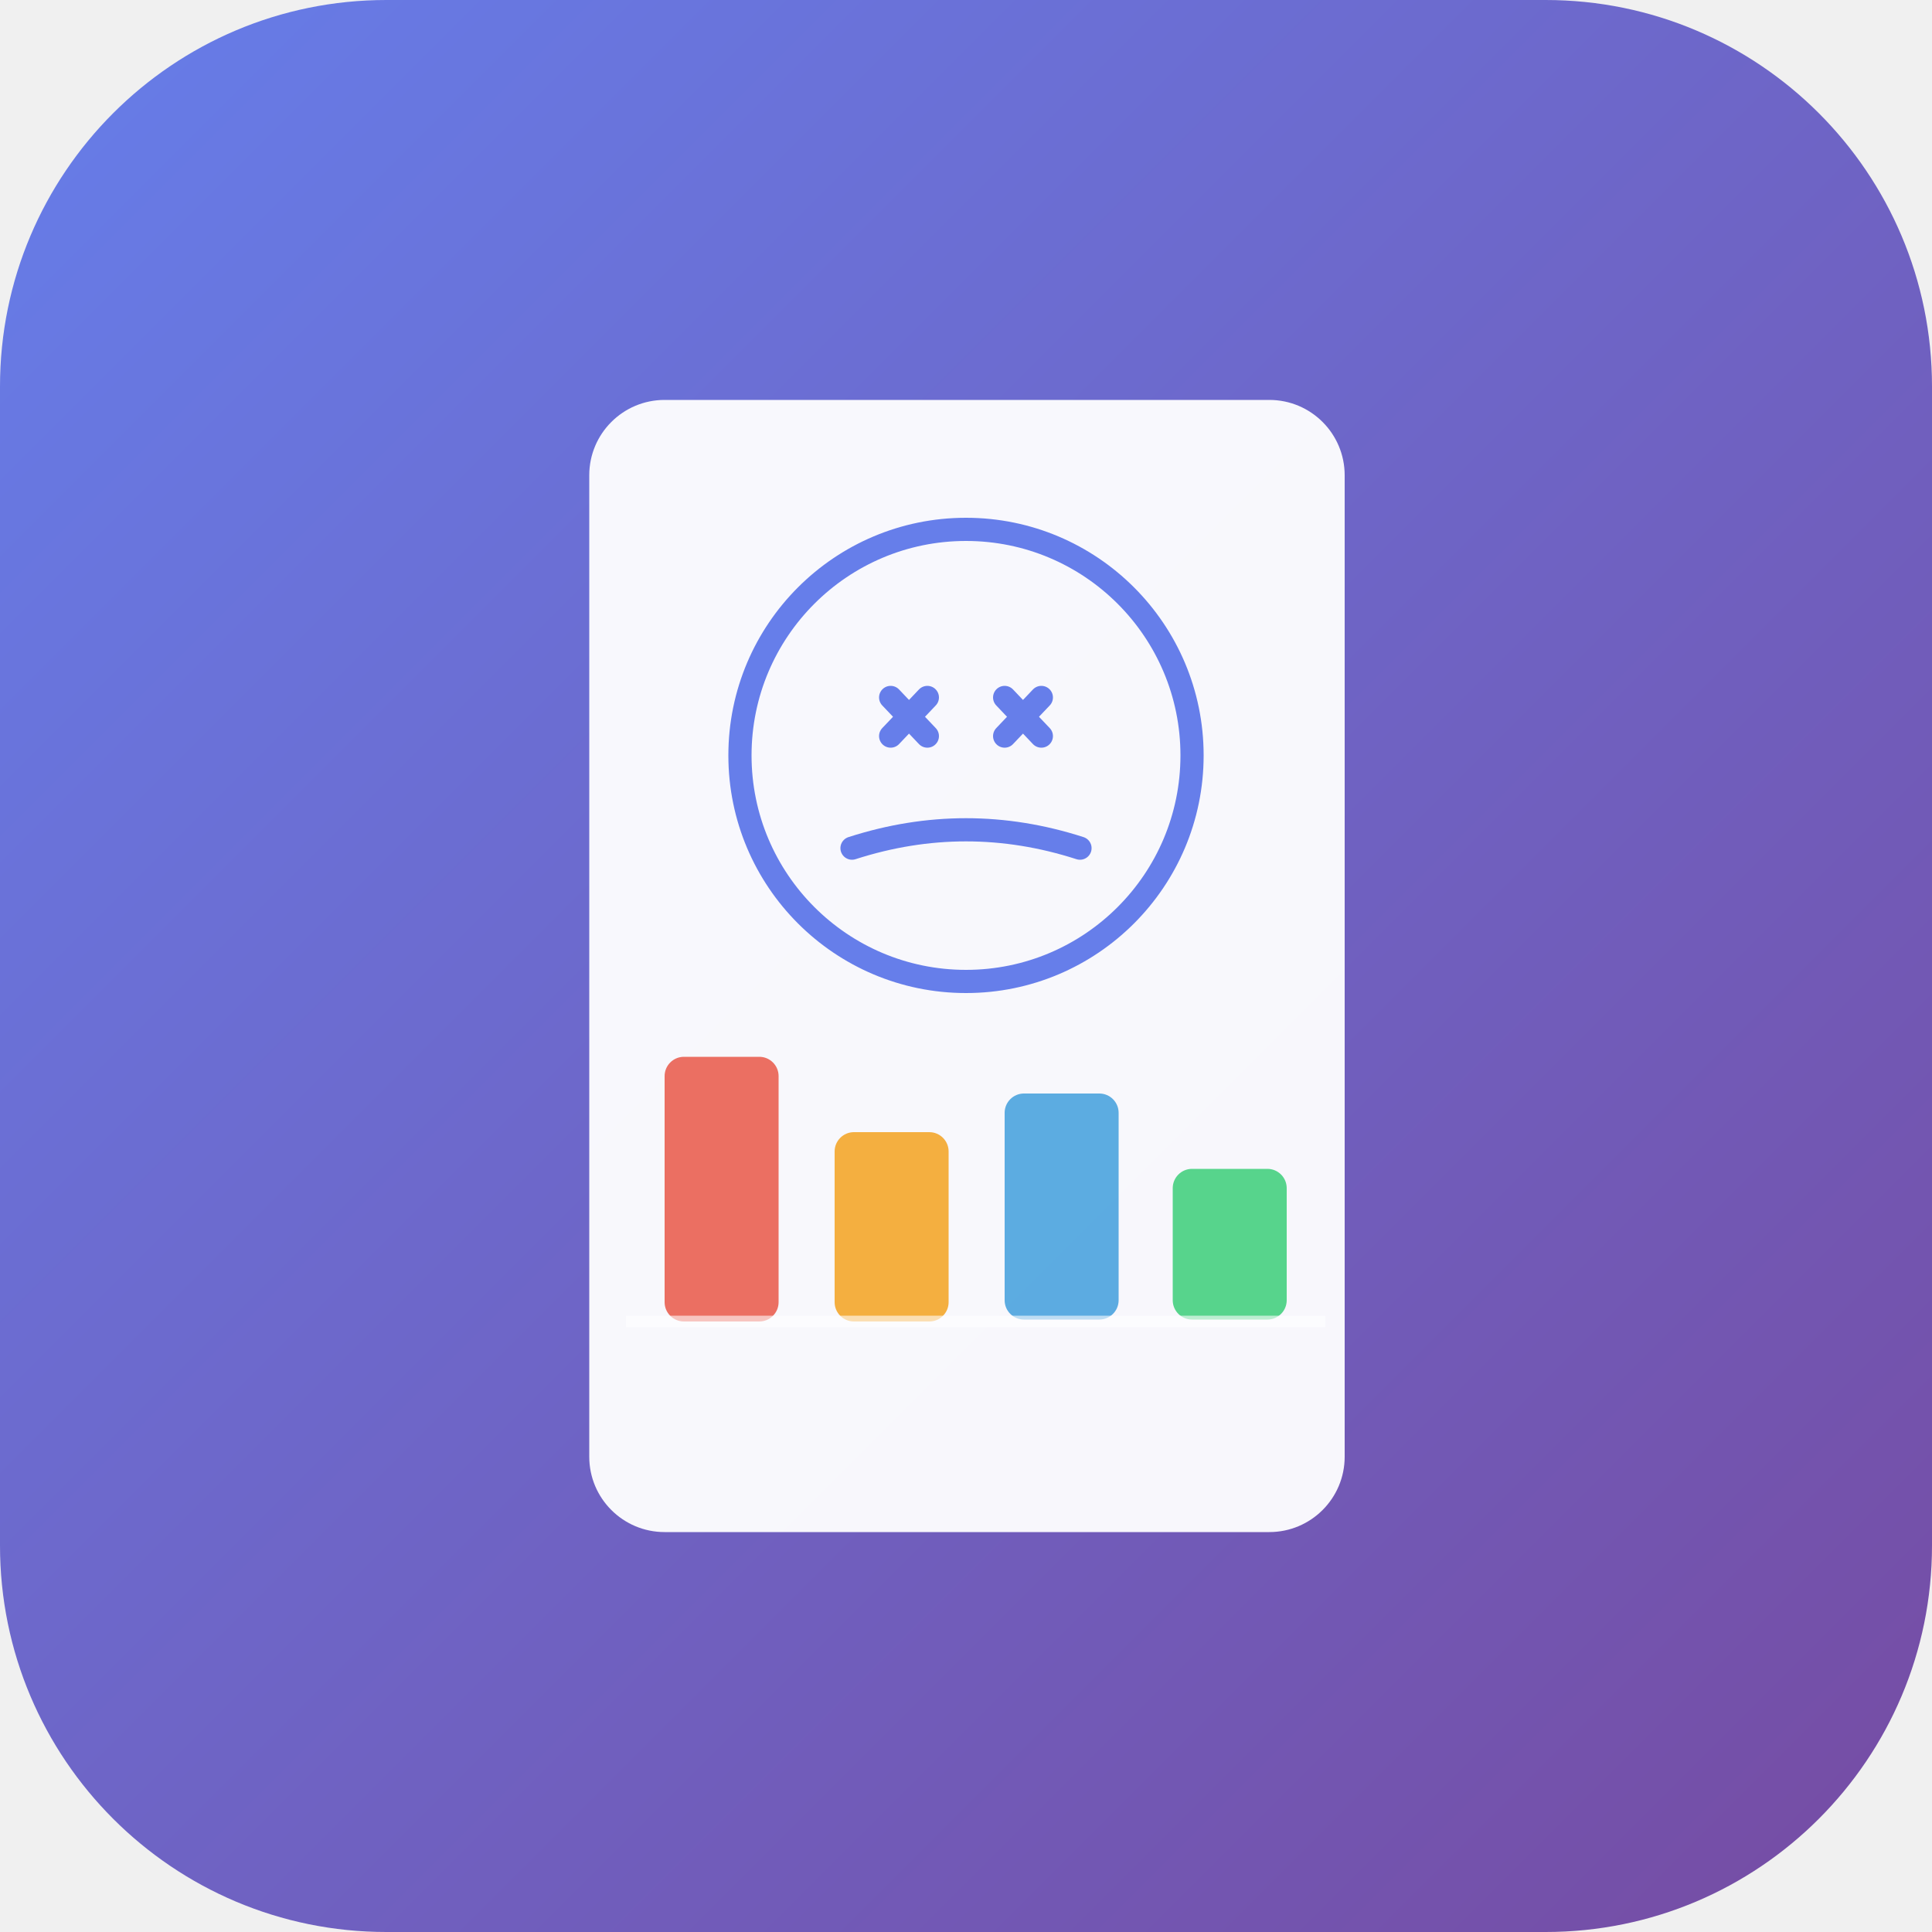
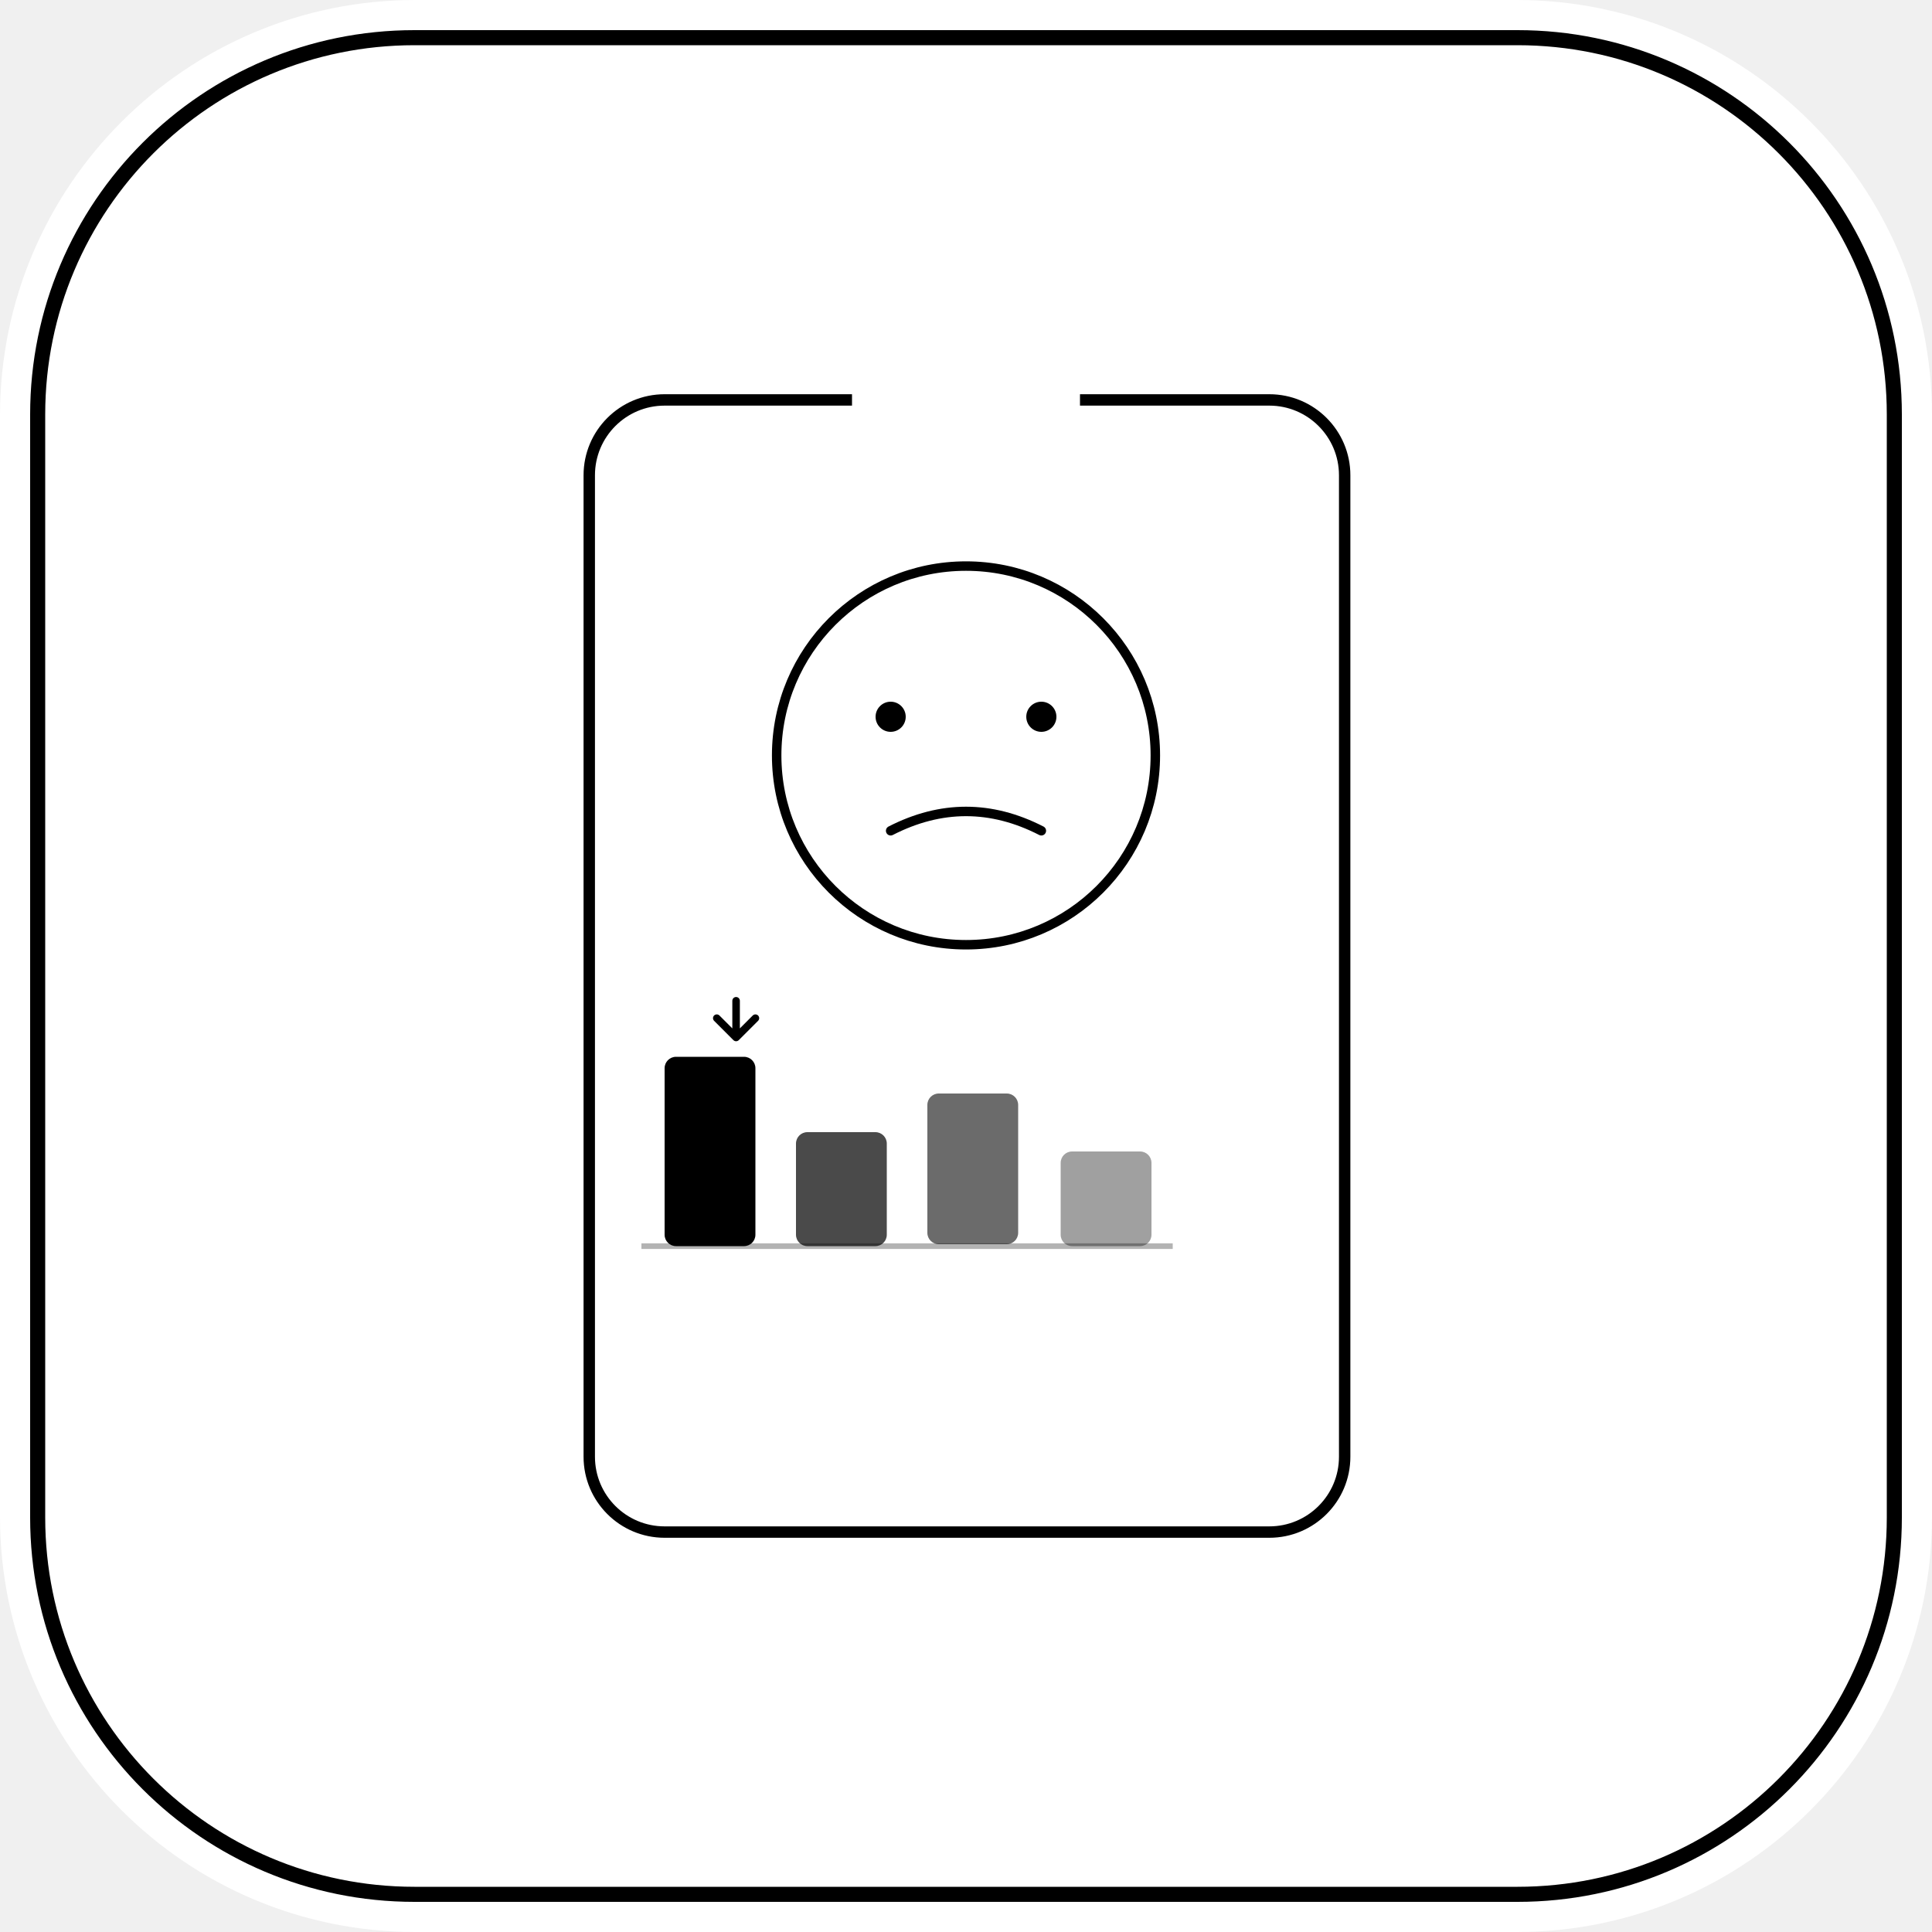
<svg xmlns="http://www.w3.org/2000/svg" width="512" height="512">
-   <defs>
-     <linearGradient id="grad" x1="0%" y1="0%" x2="100%" y2="100%">
-       <stop offset="0%" style="stop-color:#667eea;stop-opacity:1" />
-       <stop offset="100%" style="stop-color:#764ba2;stop-opacity:1" />
-     </linearGradient>
-   </defs>
-   <rect width="512" height="512" rx="102.4" fill="url(#grad)" />
-   <rect x="156.16" y="105.984" width="200.192" height="300.032" rx="19.968" fill="rgba(255,255,255,0.95)" />
-   <circle cx="256" cy="200.192" r="59.904" stroke="#667eea" stroke-width="6.144" fill="none" />
-   <line x1="236.032" y1="184.832" x2="245.76" y2="195.072" stroke="#667eea" stroke-width="6.144" stroke-linecap="round" />
-   <line x1="245.76" y1="184.832" x2="236.032" y2="195.072" stroke="#667eea" stroke-width="6.144" stroke-linecap="round" />
-   <line x1="266.24" y1="184.832" x2="275.968" y2="195.072" stroke="#667eea" stroke-width="6.144" stroke-linecap="round" />
-   <line x1="275.968" y1="184.832" x2="266.24" y2="195.072" stroke="#667eea" stroke-width="6.144" stroke-linecap="round" />
-   <path d="M 225.792 224.768 Q 256 215.04 286.208 224.768" stroke="#667eea" stroke-width="6.144" fill="none" stroke-linecap="round" />
-   <rect x="176.128" y="280.064" width="30.208" height="70.144" rx="5.12" fill="#e74c3c" opacity="0.8" />
-   <rect x="221.184" y="300.032" width="30.208" height="50.176" rx="5.12" fill="#f39c12" opacity="0.8" />
-   <rect x="266.24" y="289.792" width="30.208" height="59.904" rx="5.12" fill="#3498db" opacity="0.8" />
-   <rect x="310.784" y="309.76" width="30.208" height="39.936" rx="5.12" fill="#2ecc71" opacity="0.8" />
-   <line x1="165.888" y1="350.208" x2="351.232" y2="350.208" stroke="white" stroke-width="3.072" opacity="0.6" />
+   <rect width="512" height="512" rx="110.08" fill="#ffffff" />
+   <rect x="9.984" y="9.984" width="492.032" height="492.032" rx="99.84" fill="none" stroke="#000000" stroke-width="3.994" />
+   <rect x="156.16" y="105.984" width="200.192" height="300.032" rx="19.968" fill="none" stroke="#000000" stroke-width="3.021" />
+   <line x1="225.792" y1="105.984" x2="286.208" y2="105.984" stroke="#ffffff" stroke-width="3.994" />
+   <circle cx="256" cy="200.192" r="50.176" fill="none" stroke="#000000" stroke-width="2.509" />
+   <circle cx="236.032" cy="189.952" r="3.994" fill="#000000" />
+   <circle cx="275.968" cy="189.952" r="3.994" fill="#000000" />
+   <path d="M 236.032 220.16 Q 256 209.92 275.968 220.16" stroke="#000000" stroke-width="2.509" fill="none" stroke-linecap="round" />
+   <rect x="176.128" y="280.064" width="24.064" height="50.176" rx="3.021" fill="#000000" />
+   <rect x="210.944" y="300.032" width="24.064" height="30.208" rx="3.021" fill="#4a4a4a" />
+   <rect x="245.76" y="289.792" width="24.064" height="39.936" rx="3.021" fill="#6b6b6b" />
+   <rect x="281.088" y="305.152" width="24.064" height="25.088" rx="3.021" fill="#a0a0a0" />
+   <line x1="169.984" y1="330.24" x2="310.784" y2="330.24" stroke="#000000" stroke-width="1.485" opacity="0.3" />
+   <path d="M 195.072 265.216 L 195.072 274.944 M 189.952 269.824 L 195.072 274.944 L 200.192 269.824" stroke="#000000" stroke-width="1.997" fill="none" stroke-linecap="round" stroke-linejoin="round" />
</svg>
